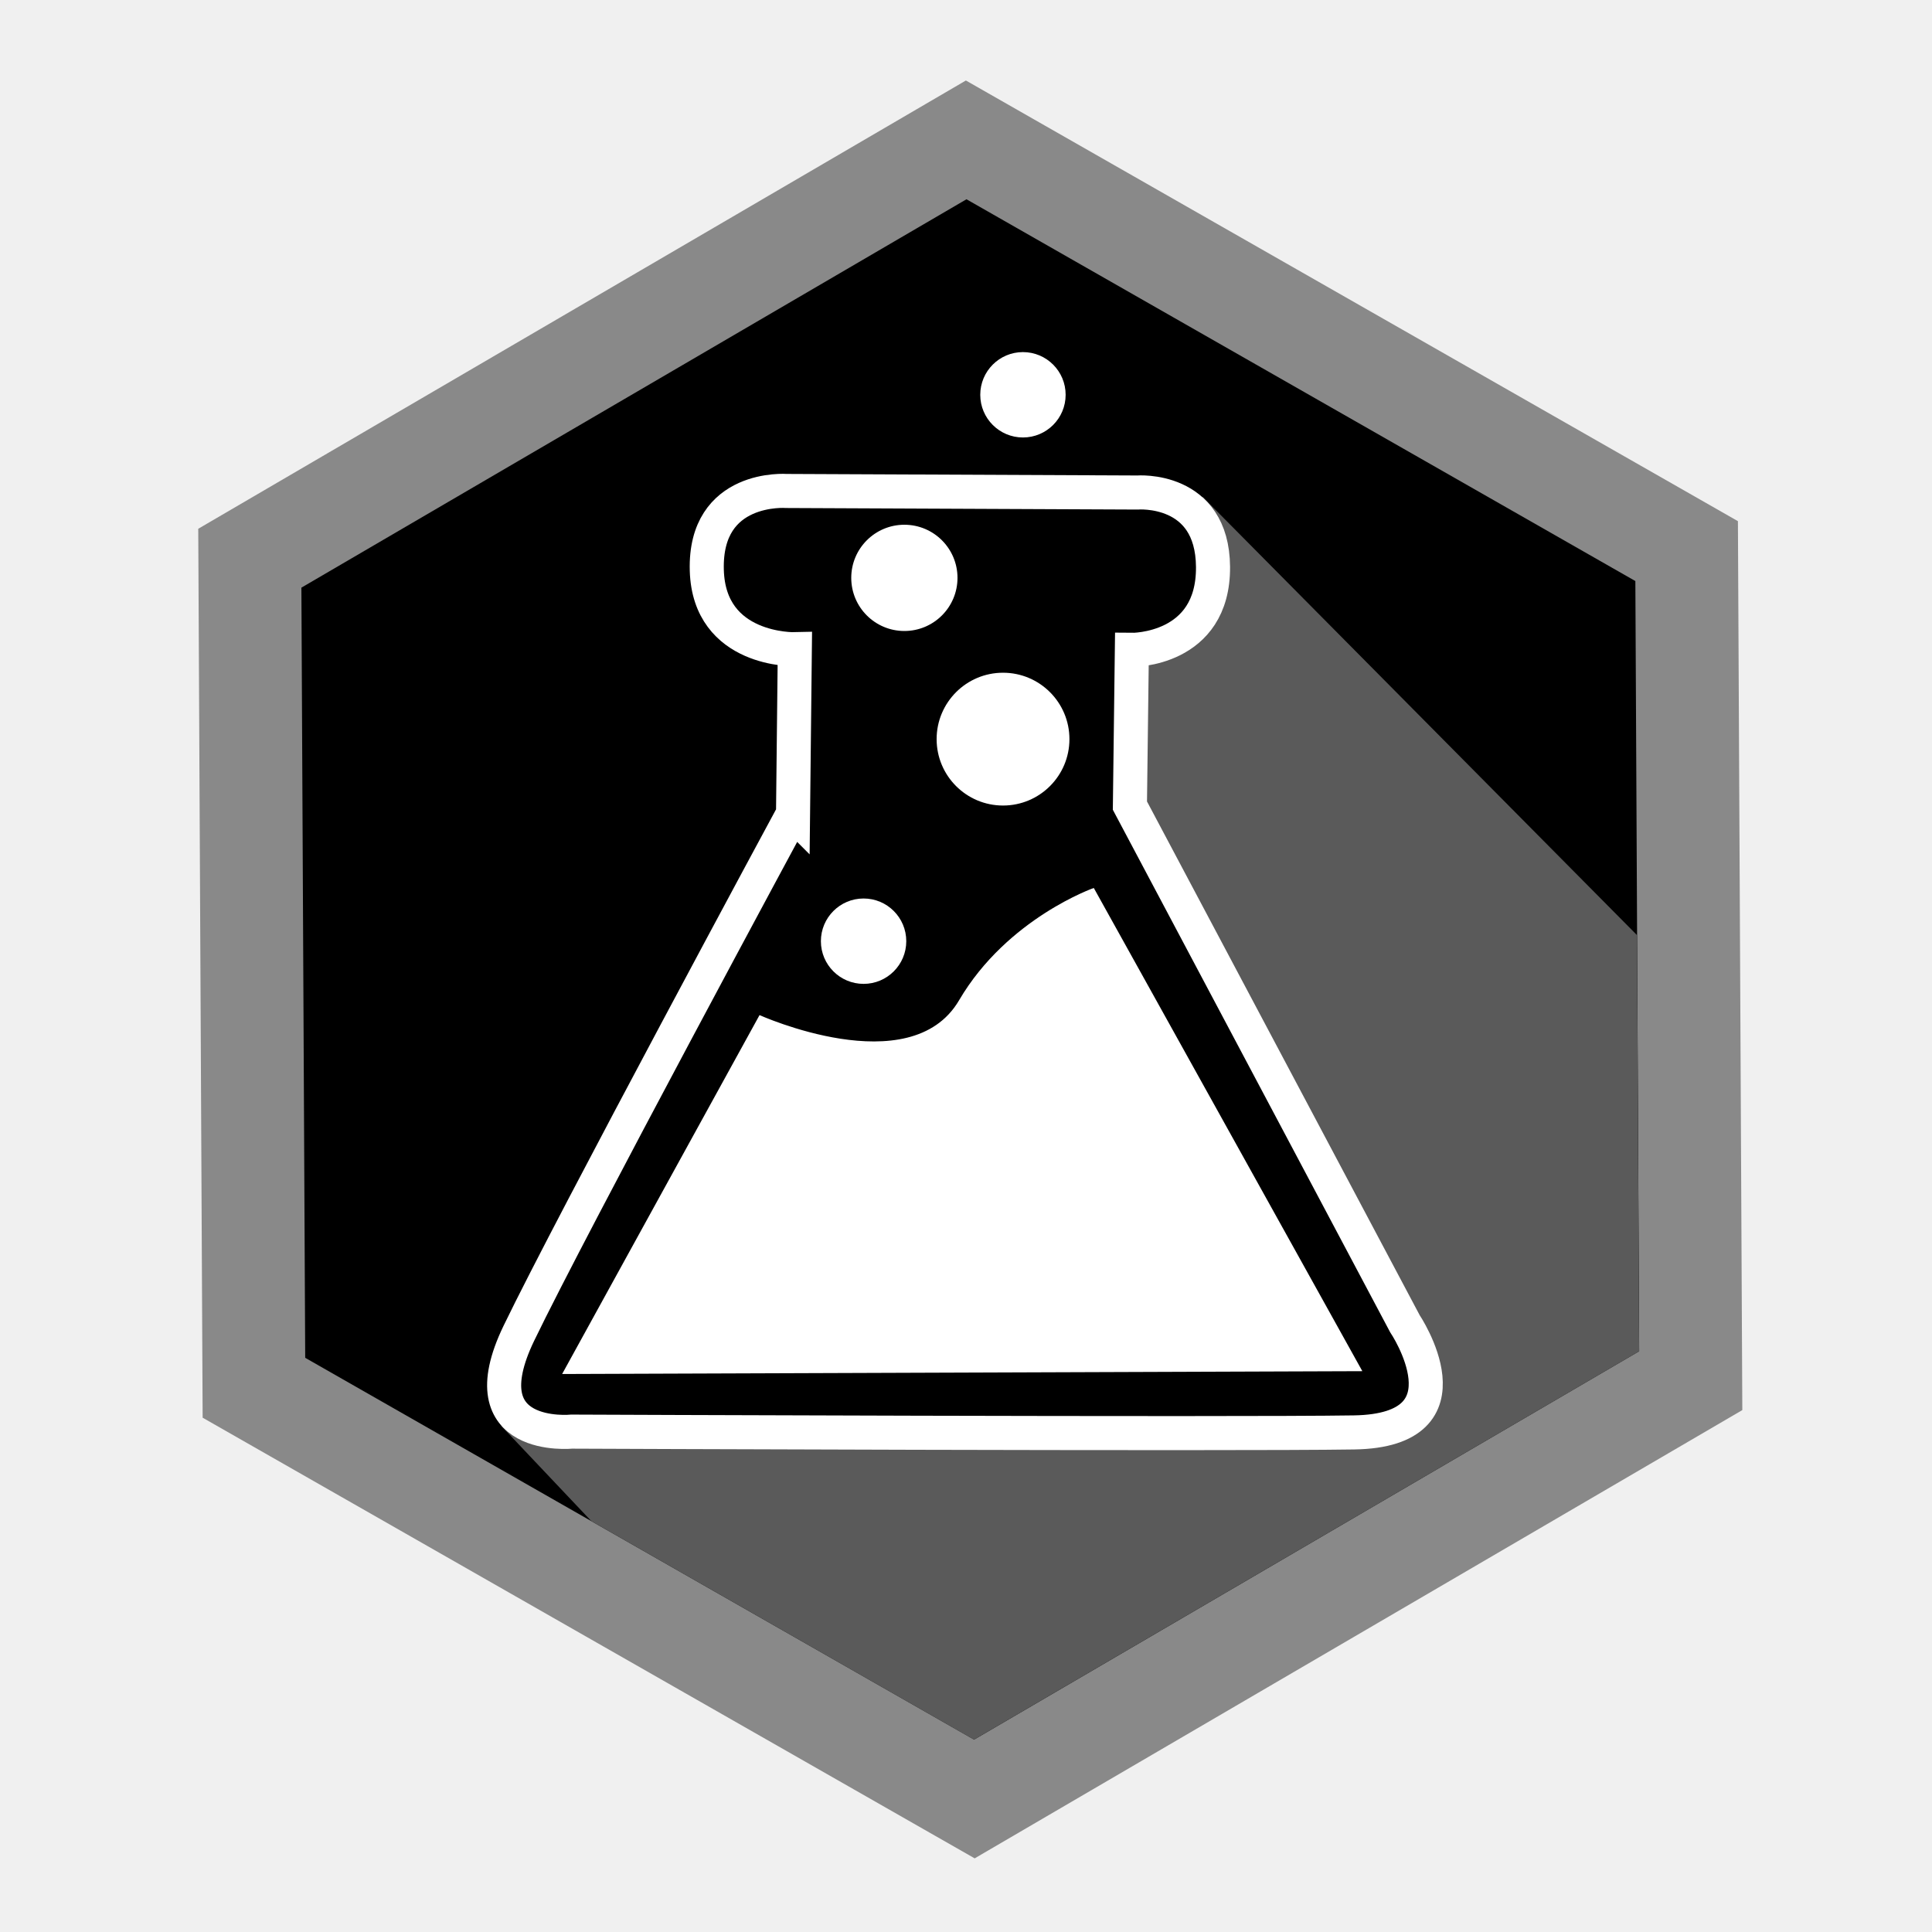
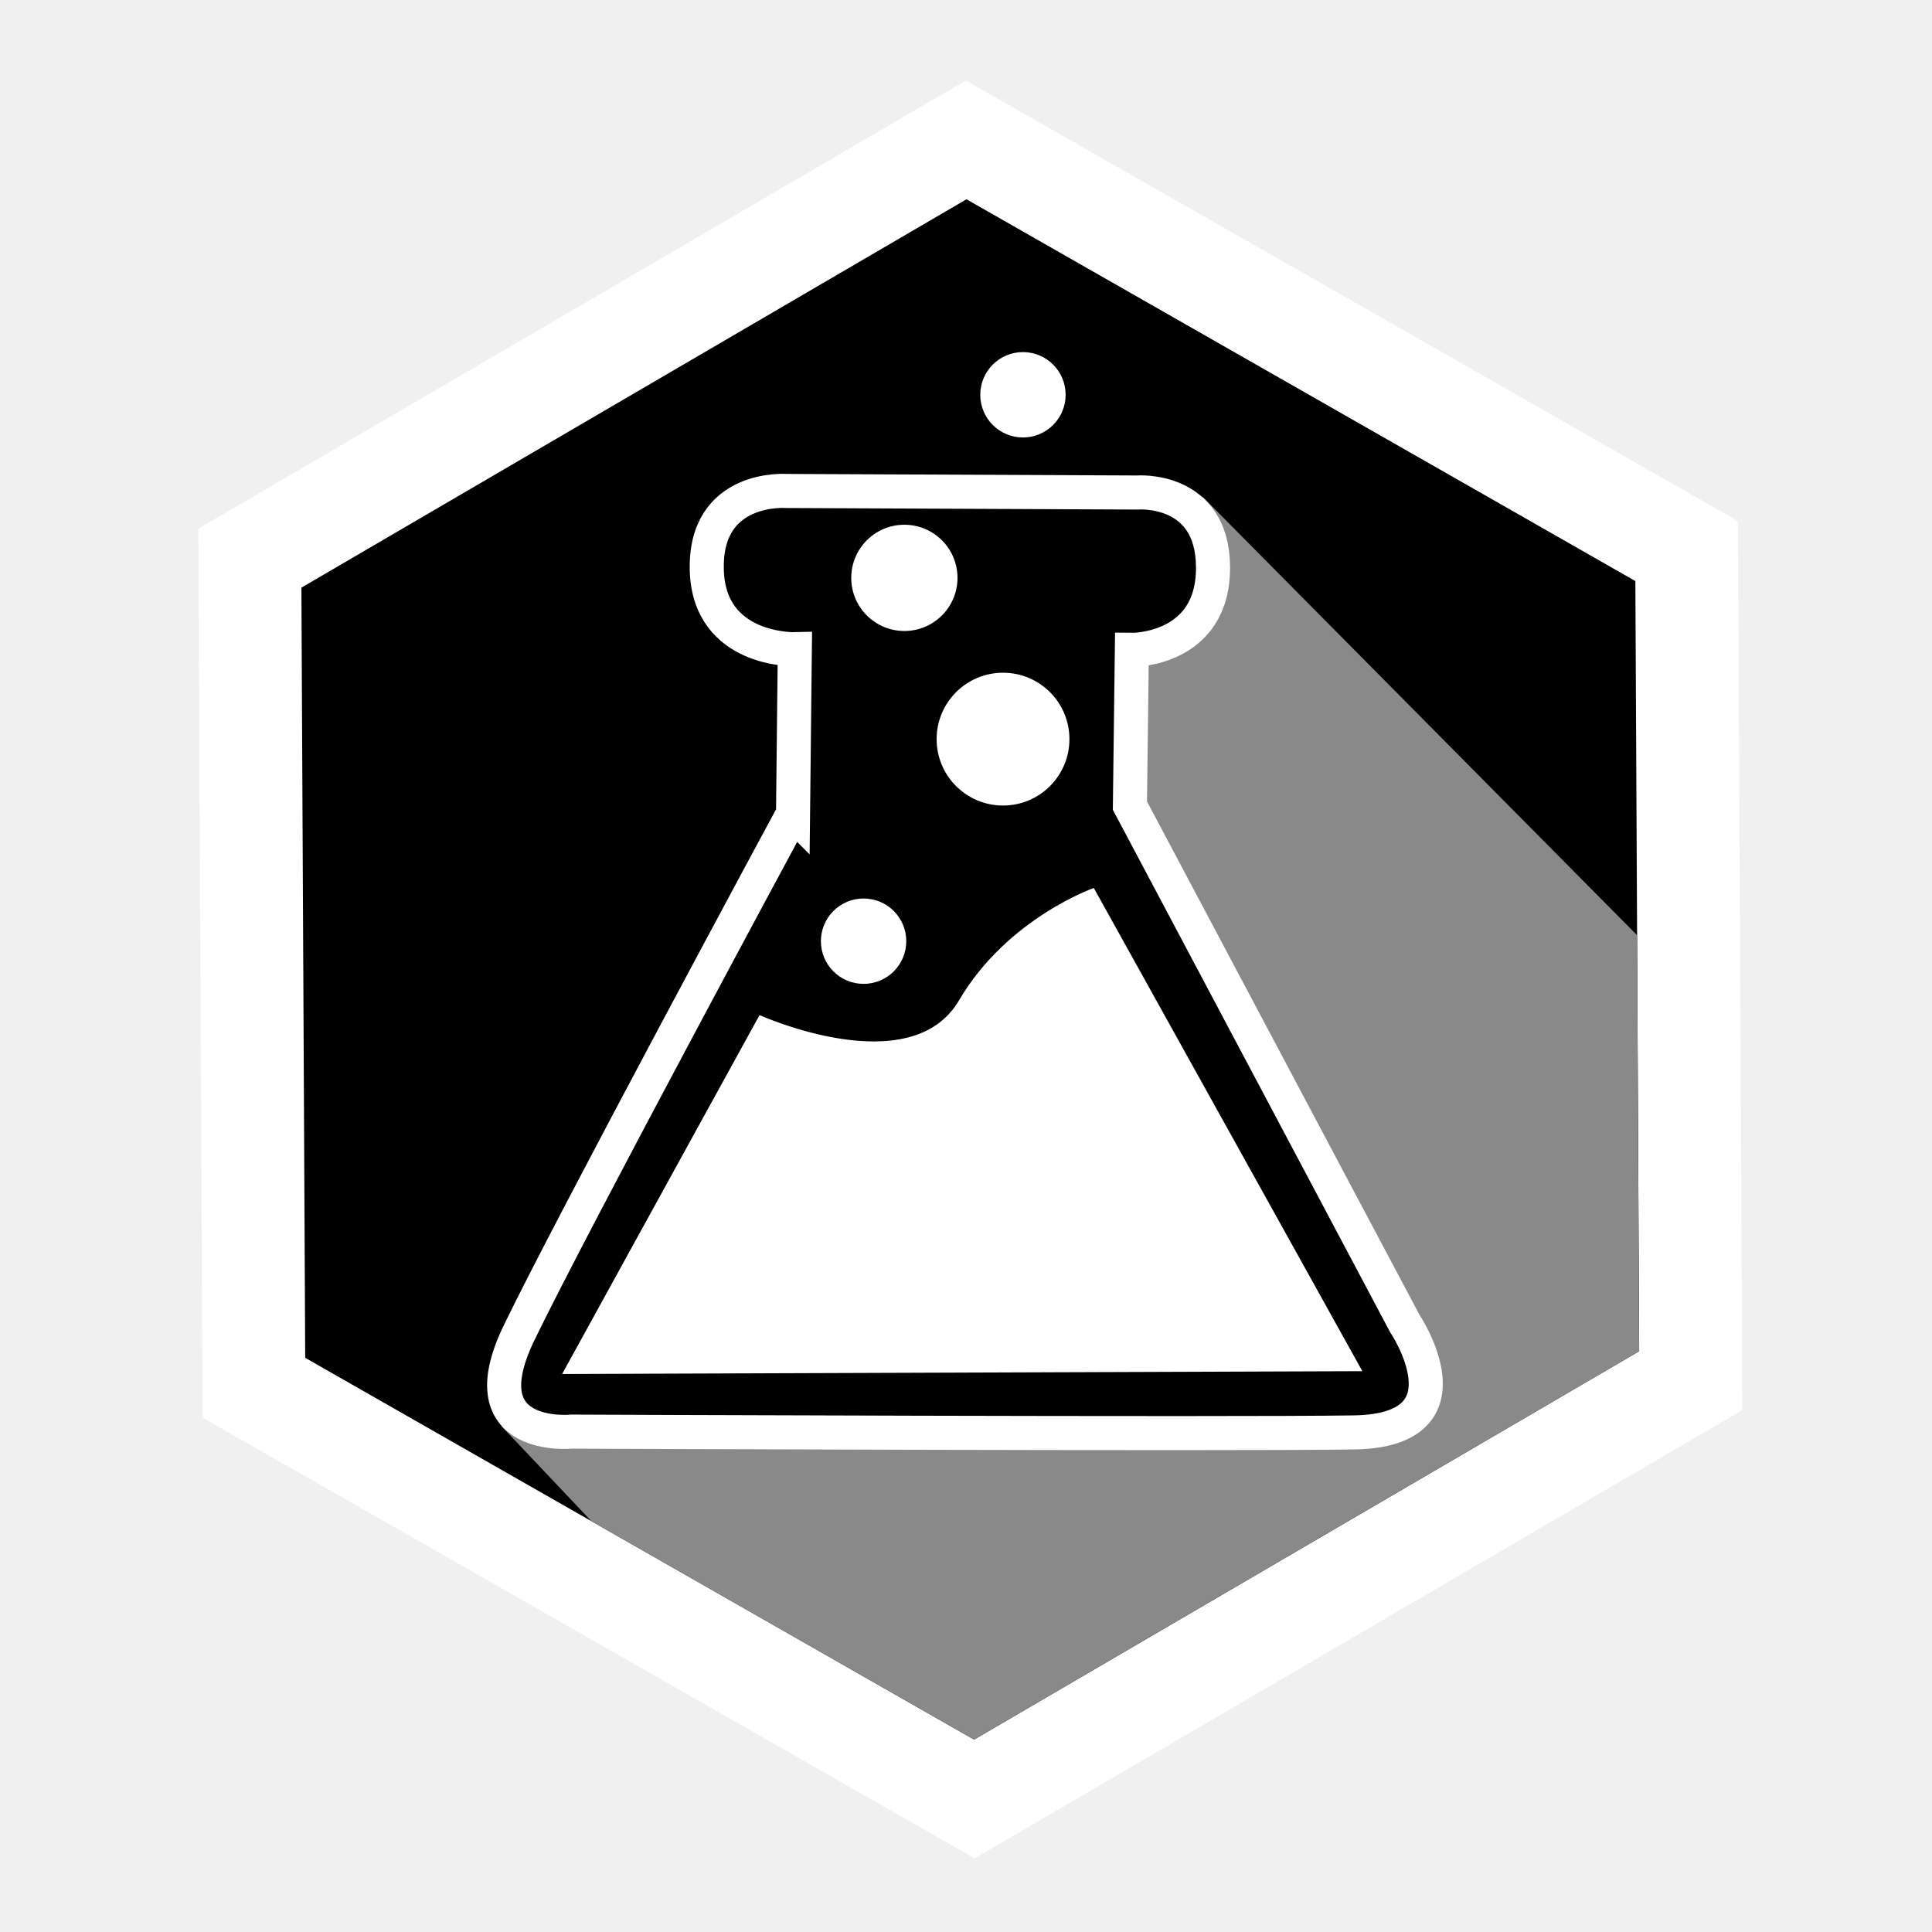
<svg xmlns="http://www.w3.org/2000/svg" width="24" height="24" viewBox="0 0 24 24" version="1.1" id="svg100874">
  <defs id="defs100871" />
  <g id="layer1">
-     <path style="display:inline;opacity:1;fill:#898989;fill-opacity:1;stroke:none;stroke-width:32.289;stroke-linecap:butt;stroke-linejoin:miter;stroke-miterlimit:4;stroke-dasharray:none;stroke-opacity:1" id="path4874" d="M 459.282,912.391 257.157,1030.423 53.876,914.395 52.718,680.334 254.843,562.301 458.124,678.329 Z" transform="matrix(0.04717831,0,0,0.04717831,-0.02446477,-25.52841)" />
+     <path style="display:inline;opacity:1;fill:#ffffff;fill-opacity:1;stroke:none;stroke-width:32.289;stroke-linecap:butt;stroke-linejoin:miter;stroke-miterlimit:4;stroke-dasharray:none;stroke-opacity:1" id="path4874" d="M 459.282,912.391 257.157,1030.423 53.876,914.395 52.718,680.334 254.843,562.301 458.124,678.329 Z" transform="matrix(0.04717831,0,0,0.04717831,-0.02446477,-25.52841)" />
    <path style="display:inline;opacity:1;fill:#000000;fill-opacity:1;stroke:none;stroke-width:32.289;stroke-linecap:butt;stroke-linejoin:miter;stroke-miterlimit:4;stroke-dasharray:none;stroke-opacity:1" id="path163102" d="M 459.282,912.391 257.157,1030.423 53.876,914.395 52.718,680.334 254.843,562.301 458.124,678.329 Z" transform="matrix(0.04087501,0,0,0.04087501,1.589182,-20.5087)" />
-     <path id="path102864" style="display:inline;opacity:1;fill:#5a5a5a;fill-opacity:1;stroke:none;stroke-width:43.665;stroke-linecap:butt;stroke-linejoin:miter;stroke-miterlimit:4;stroke-dasharray:none;stroke-opacity:1" d="m 514.866,745.584 1.18,25.283 -3.417,24.538 -26.712,10.064 1.118,67.96 110.327,215.125 8.945,25.718 -13.418,16.711 -280.911,-2.299 -64.668,2.299 -20.624,-3.541 37.086,39.198 157.228,89.765 273.332,-159.589 -0.87,-171.019 z" transform="matrix(0.03022805,0,0,0.03022805,-0.6263487,-16.36835)" />
+     <path id="path102864" style="display:inline;opacity:1;fill:#898989;fill-opacity:1;stroke:none;stroke-width:43.665;stroke-linecap:butt;stroke-linejoin:miter;stroke-miterlimit:4;stroke-dasharray:none;stroke-opacity:1" d="m 514.866,745.584 1.18,25.283 -3.417,24.538 -26.712,10.064 1.118,67.96 110.327,215.125 8.945,25.718 -13.418,16.711 -280.911,-2.299 -64.668,2.299 -20.624,-3.541 37.086,39.198 157.228,89.765 273.332,-159.589 -0.87,-171.019 z" transform="matrix(0.03022805,0,0,0.03022805,-0.6263487,-16.36835)" />
    <g transform="matrix(0.01692841,0,0,0.01692841,5.813855,0.4877002)" id="layer1-5" style="display:inline">
      <path id="path4147" d="m 238.506,568.288 1.315,-120.675 c 0,0 -62.925,1.695 -64.599,-57.962 -1.764,-62.849 58.547,-58.177 58.547,-58.177 l 257.334,1.134 c 0,0 55.2,-4.53 55.595,54.628 0.412,61.623 -59.556,60.84 -59.556,60.84 l -1.429,114.286 201.751,380.096 c 0,0 52.738,78.439 -37.262,79.867 -90,1.429 -573.997,-0.589 -573.997,-0.589 0,0 -77.502,7.912 -38.931,-72.088 38.571,-80 201.231,-381.362 201.231,-381.362 z" style="display:inline;fill:none;fill-opacity:1;fill-rule:evenodd;stroke:#ffffff;stroke-width:25;stroke-linecap:butt;stroke-linejoin:miter;stroke-miterlimit:4;stroke-dasharray:none;stroke-opacity:1" />
      <path id="path4149" d="M 213.704,715.448 68.218,979.967 657.122,977.879 459.429,622.17 c 0,0 -64.042,22.275 -99.543,82.836 C 324.385,765.567 213.704,715.448 213.704,715.448 Z" style="display:inline;fill:#ffffff;fill-opacity:1;fill-rule:evenodd;stroke:#000000;stroke-width:1px;stroke-linecap:butt;stroke-linejoin:miter;stroke-opacity:1" />
      <circle r="31.325" cy="661.848" cx="290.275" id="path4153" style="display:inline;opacity:1;fill:#ffffff;fill-opacity:1;stroke:none;stroke-width:25;stroke-miterlimit:4;stroke-dasharray:none;stroke-opacity:1" />
      <circle r="48.727" cy="513.578" cx="392.603" id="path4157" style="display:inline;opacity:1;fill:#ffffff;fill-opacity:1;stroke:none;stroke-width:25;stroke-miterlimit:4;stroke-dasharray:none;stroke-opacity:1" />
      <circle r="38.982" cy="395.24" cx="320.208" id="path4159" style="display:inline;opacity:1;fill:#ffffff;fill-opacity:1;stroke:none;stroke-width:25;stroke-miterlimit:4;stroke-dasharray:none;stroke-opacity:1" />
      <circle style="display:inline;opacity:1;fill:#ffffff;fill-opacity:1;stroke:none;stroke-width:25;stroke-miterlimit:4;stroke-dasharray:none;stroke-opacity:1" id="circle4898" cx="407.221" cy="260.892" r="31.325" />
    </g>
  </g>
</svg>
